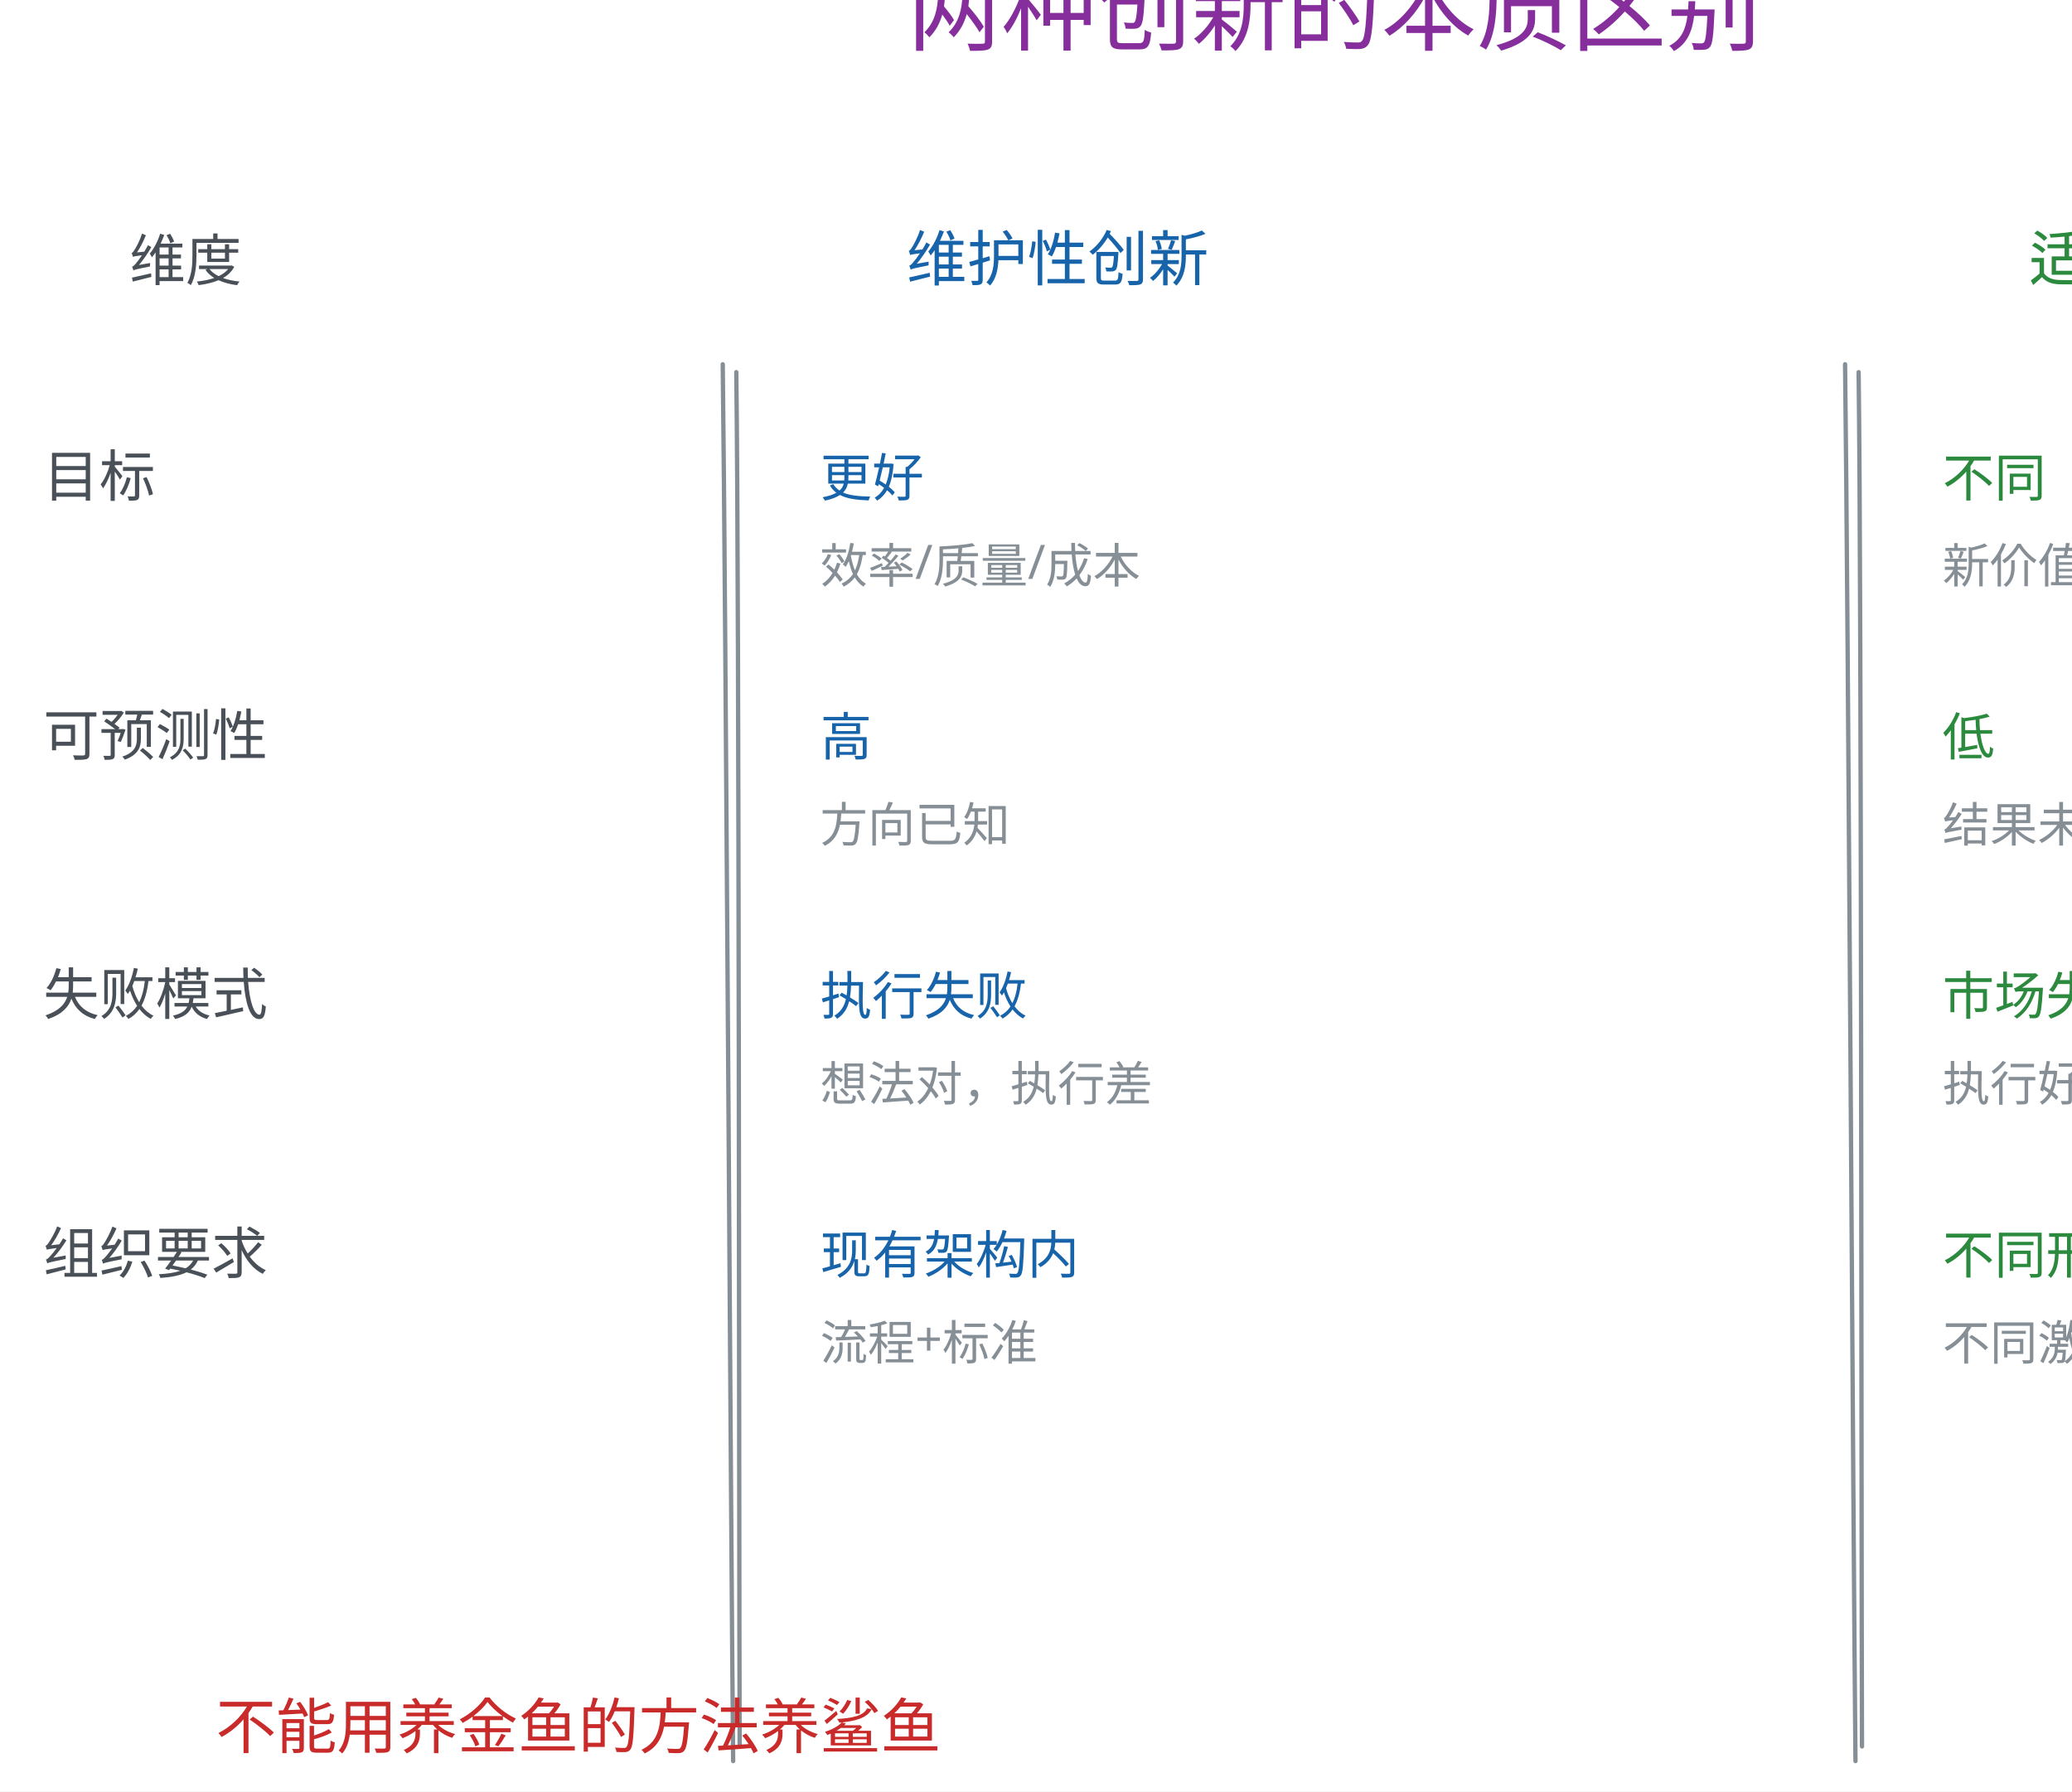
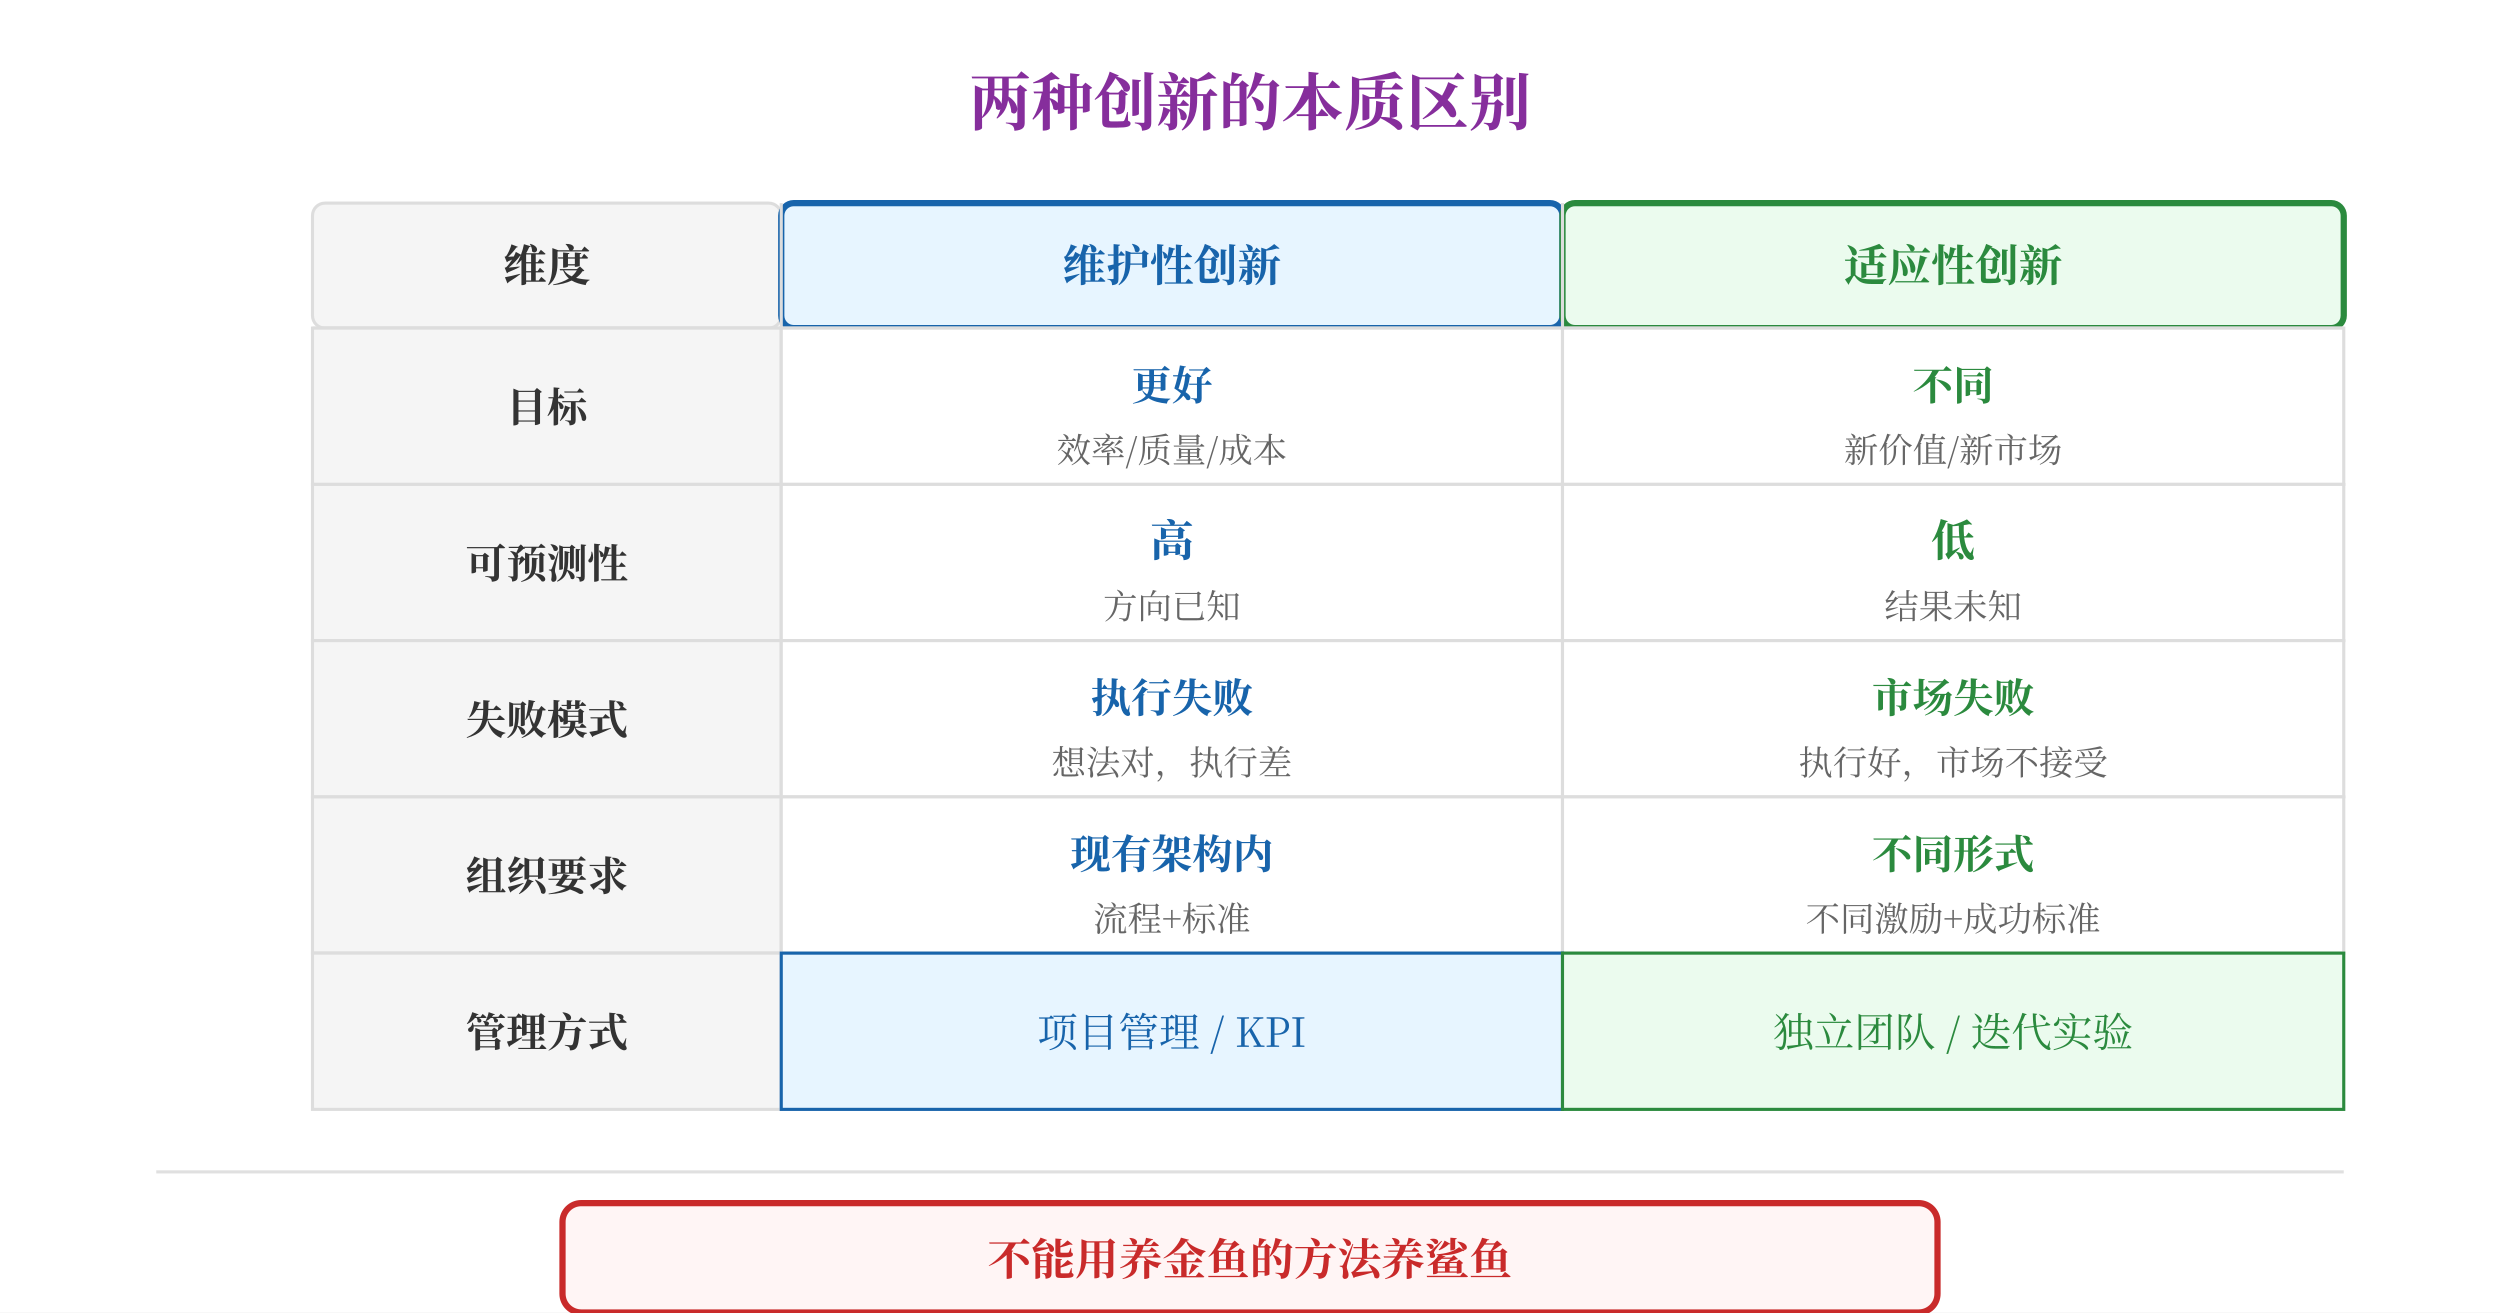
- <svg xmlns="http://www.w3.org/2000/svg" version="1.1" viewBox="0 0 480 415" width="480" height="415">
-   <defs>
-     <style>
-       @font-face {
-         font-family: "Virgil";
-         src: url("https://excalidraw.com/Virgil.woff2");
-       }
-       @font-face {
-         font-family: "Cascadia";
-         src: url("https://excalidraw.com/Cascadia.woff2");
-       }
-     </style>
-   </defs>
-   <rect x="0" y="0" width="480" height="415" fill="#ffffff" />
-   <g transform="translate(210 10) rotate(0 0 0)">
-     <text x="0" y="NaN" font-family="Virgil, Segoe UI Emoji" font-size="22px" fill="#862e9c" text-anchor="start" style="white-space: pre;" direction="ltr">两种创新的本质区别</text>
-   </g>
-   <g transform="translate(30 65) rotate(0 0 0)">
-     <text x="0" y="NaN" font-family="Virgil, Segoe UI Emoji" font-size="13px" fill="#495057" text-anchor="start" style="white-space: pre;" direction="ltr">维度</text>
-   </g>
-   <g transform="translate(210 65) rotate(0 0 0)">
-     <text x="0" y="NaN" font-family="Virgil, Segoe UI Emoji" font-size="14px" fill="#1864ab" text-anchor="start" style="white-space: pre;" direction="ltr">维护性创新</text>
-   </g>
-   <g transform="translate(470 65) rotate(0 0 0)">
-     <text x="0" y="NaN" font-family="Virgil, Segoe UI Emoji" font-size="14px" fill="#2b8a3e" text-anchor="start" style="white-space: pre;" direction="ltr">适应性创新</text>
-   </g>
-   <g stroke-linecap="round">
-     <g transform="translate(170 85) rotate(0 0 160)">
-       <path d="M0.57 1.2 C1.26 54.85, 1.17 266.55, 1.35 319.55 M-2.57 -0.62 C-1.88 53.68, -0.7 269.19, -0.16 322.94" stroke="#868e96" stroke-width="1" fill="none" />
-     </g>
-   </g>
-   <g stroke-linecap="round">
-     <g transform="translate(430 85) rotate(0 0 160)">
-       <path d="M0.57 1.2 C1.26 54.85, 1.17 266.55, 1.35 319.55 M-2.57 -0.62 C-1.88 53.68, -0.7 269.19, -0.16 322.94" stroke="#868e96" stroke-width="1" fill="none" />
-     </g>
-   </g>
-   <g transform="translate(10 115) rotate(0 0 0)">
-     <text x="0" y="NaN" font-family="Virgil, Segoe UI Emoji" font-size="13px" fill="#495057" text-anchor="start" style="white-space: pre;" direction="ltr">目标</text>
-   </g>
-   <g transform="translate(190 115) rotate(0 0 0)">
-     <text x="0" y="NaN" font-family="Virgil, Segoe UI Emoji" font-size="12px" fill="#1864ab" text-anchor="start" style="white-space: pre;" direction="ltr">更好</text>
-   </g>
-   <g transform="translate(190 135) rotate(0 0 0)">
-     <text x="0" y="NaN" font-family="Virgil, Segoe UI Emoji" font-size="11px" fill="#868e96" text-anchor="start" style="white-space: pre;" direction="ltr">效率/质量/成本</text>
-   </g>
-   <g transform="translate(450 115) rotate(0 0 0)">
-     <text x="0" y="NaN" font-family="Virgil, Segoe UI Emoji" font-size="12px" fill="#2b8a3e" text-anchor="start" style="white-space: pre;" direction="ltr">不同</text>
-   </g>
-   <g transform="translate(450 135) rotate(0 0 0)">
-     <text x="0" y="NaN" font-family="Virgil, Segoe UI Emoji" font-size="11px" fill="#868e96" text-anchor="start" style="white-space: pre;" direction="ltr">新价值/新市场</text>
-   </g>
-   <g transform="translate(10 175) rotate(0 0 0)">
-     <text x="0" y="NaN" font-family="Virgil, Segoe UI Emoji" font-size="13px" fill="#495057" text-anchor="start" style="white-space: pre;" direction="ltr">可预测性</text>
-   </g>
-   <g transform="translate(190 175) rotate(0 0 0)">
-     <text x="0" y="NaN" font-family="Virgil, Segoe UI Emoji" font-size="12px" fill="#1864ab" text-anchor="start" style="white-space: pre;" direction="ltr">高</text>
-   </g>
-   <g transform="translate(190 195) rotate(0 0 0)">
-     <text x="0" y="NaN" font-family="Virgil, Segoe UI Emoji" font-size="11px" fill="#868e96" text-anchor="start" style="white-space: pre;" direction="ltr">方向已知</text>
-   </g>
-   <g transform="translate(450 175) rotate(0 0 0)">
-     <text x="0" y="NaN" font-family="Virgil, Segoe UI Emoji" font-size="12px" fill="#2b8a3e" text-anchor="start" style="white-space: pre;" direction="ltr">低</text>
-   </g>
-   <g transform="translate(450 195) rotate(0 0 0)">
-     <text x="0" y="NaN" font-family="Virgil, Segoe UI Emoji" font-size="11px" fill="#868e96" text-anchor="start" style="white-space: pre;" direction="ltr">结果未知</text>
-   </g>
-   <g transform="translate(10 235) rotate(0 0 0)">
-     <text x="0" y="NaN" font-family="Virgil, Segoe UI Emoji" font-size="13px" fill="#495057" text-anchor="start" style="white-space: pre;" direction="ltr">失败模式</text>
-   </g>
-   <g transform="translate(190 235) rotate(0 0 0)">
-     <text x="0" y="NaN" font-family="Virgil, Segoe UI Emoji" font-size="12px" fill="#1864ab" text-anchor="start" style="white-space: pre;" direction="ltr">执行失败</text>
-   </g>
-   <g transform="translate(190 255) rotate(0 0 0)">
-     <text x="0" y="NaN" font-family="Virgil, Segoe UI Emoji" font-size="11px" fill="#868e96" text-anchor="start" style="white-space: pre;" direction="ltr">想法对，执行差</text>
-   </g>
-   <g transform="translate(450 235) rotate(0 0 0)">
-     <text x="0" y="NaN" font-family="Virgil, Segoe UI Emoji" font-size="12px" fill="#2b8a3e" text-anchor="start" style="white-space: pre;" direction="ltr">市场失败</text>
-   </g>
-   <g transform="translate(450 255) rotate(0 0 0)">
-     <text x="0" y="NaN" font-family="Virgil, Segoe UI Emoji" font-size="11px" fill="#868e96" text-anchor="start" style="white-space: pre;" direction="ltr">执行好，市场不接受</text>
-   </g>
-   <g transform="translate(10 295) rotate(0 0 0)">
-     <text x="0" y="NaN" font-family="Virgil, Segoe UI Emoji" font-size="13px" fill="#495057" text-anchor="start" style="white-space: pre;" direction="ltr">组织要求</text>
-   </g>
-   <g transform="translate(190 295) rotate(0 0 0)">
-     <text x="0" y="NaN" font-family="Virgil, Segoe UI Emoji" font-size="12px" fill="#1864ab" text-anchor="start" style="white-space: pre;" direction="ltr">现有架构内</text>
-   </g>
-   <g transform="translate(190 315) rotate(0 0 0)">
-     <text x="0" y="NaN" font-family="Virgil, Segoe UI Emoji" font-size="11px" fill="#868e96" text-anchor="start" style="white-space: pre;" direction="ltr">流程+标准</text>
-   </g>
-   <g transform="translate(450 295) rotate(0 0 0)">
-     <text x="0" y="NaN" font-family="Virgil, Segoe UI Emoji" font-size="12px" fill="#2b8a3e" text-anchor="start" style="white-space: pre;" direction="ltr">不同形式</text>
-   </g>
-   <g transform="translate(450 315) rotate(0 0 0)">
-     <text x="0" y="NaN" font-family="Virgil, Segoe UI Emoji" font-size="11px" fill="#868e96" text-anchor="start" style="white-space: pre;" direction="ltr">不同激励+标准</text>
-   </g>
-   <g transform="translate(50 405) rotate(0 0 0)">
-     <text x="0" y="NaN" font-family="Virgil, Segoe UI Emoji" font-size="14px" fill="#c92a2a" text-anchor="start" style="white-space: pre;" direction="ltr">不能用养金鱼的方法养鲨鱼</text>
-   </g>
+ <svg xmlns="http://www.w3.org/2000/svg" viewBox="0 0 800 420" style="font-family: 'Noto Serif CJK SC', serif; background: #fefefe;">
+   <rect width="800" height="420" fill="white" />
+   <text x="400" y="40" text-anchor="middle" font-size="20" font-weight="bold" fill="#862e9c">两种创新的本质区别</text>
+   <rect x="100" y="65" width="150" height="40" rx="4" fill="#f5f5f5" stroke="#ddd" stroke-width="1" />
+   <text x="175" y="90" text-anchor="middle" font-size="14" font-weight="bold" fill="#333">维度</text>
+   <rect x="250" y="65" width="250" height="40" rx="4" fill="#e7f5ff" stroke="#1864ab" stroke-width="2" />
+   <text x="375" y="90" text-anchor="middle" font-size="14" font-weight="bold" fill="#1864ab">维护性创新</text>
+   <rect x="500" y="65" width="250" height="40" rx="4" fill="#ebfbee" stroke="#2b8a3e" stroke-width="2" />
+   <text x="625" y="90" text-anchor="middle" font-size="14" font-weight="bold" fill="#2b8a3e">适应性创新</text>
+   <line x1="100" y1="105" x2="750" y2="105" stroke="#ddd" stroke-width="1" />
+   <line x1="250" y1="65" x2="250" y2="355" stroke="#ddd" stroke-width="1" />
+   <line x1="500" y1="65" x2="500" y2="355" stroke="#ddd" stroke-width="1" />
+   <rect x="100" y="105" width="150" height="50" rx="0" fill="#f5f5f5" stroke="#ddd" stroke-width="1" />
+   <text x="175" y="135" text-anchor="middle" font-size="13" font-weight="bold" fill="#333">目标</text>
+   <rect x="250" y="105" width="250" height="50" rx="0" fill="#fff" stroke="#ddd" stroke-width="1" />
+   <text x="375" y="128" text-anchor="middle" font-size="13" font-weight="bold" fill="#1864ab">更好</text>
+   <text x="375" y="148" text-anchor="middle" font-size="11" fill="#666">效率/质量/成本</text>
+   <rect x="500" y="105" width="250" height="50" rx="0" fill="#fff" stroke="#ddd" stroke-width="1" />
+   <text x="625" y="128" text-anchor="middle" font-size="13" font-weight="bold" fill="#2b8a3e">不同</text>
+   <text x="625" y="148" text-anchor="middle" font-size="11" fill="#666">新价值/新市场</text>
+   <rect x="100" y="155" width="150" height="50" rx="0" fill="#f5f5f5" stroke="#ddd" stroke-width="1" />
+   <text x="175" y="185" text-anchor="middle" font-size="13" font-weight="bold" fill="#333">可预测性</text>
+   <rect x="250" y="155" width="250" height="50" rx="0" fill="#fff" stroke="#ddd" stroke-width="1" />
+   <text x="375" y="178" text-anchor="middle" font-size="14" font-weight="bold" fill="#1864ab">高</text>
+   <text x="375" y="198" text-anchor="middle" font-size="11" fill="#666">方向已知</text>
+   <rect x="500" y="155" width="250" height="50" rx="0" fill="#fff" stroke="#ddd" stroke-width="1" />
+   <text x="625" y="178" text-anchor="middle" font-size="14" font-weight="bold" fill="#2b8a3e">低</text>
+   <text x="625" y="198" text-anchor="middle" font-size="11" fill="#666">结果未知</text>
+   <rect x="100" y="205" width="150" height="50" rx="0" fill="#f5f5f5" stroke="#ddd" stroke-width="1" />
+   <text x="175" y="235" text-anchor="middle" font-size="13" font-weight="bold" fill="#333">失败模式</text>
+   <rect x="250" y="205" width="250" height="50" rx="0" fill="#fff" stroke="#ddd" stroke-width="1" />
+   <text x="375" y="228" text-anchor="middle" font-size="13" font-weight="bold" fill="#1864ab">执行失败</text>
+   <text x="375" y="248" text-anchor="middle" font-size="11" fill="#666">想法对，执行差</text>
+   <rect x="500" y="205" width="250" height="50" rx="0" fill="#fff" stroke="#ddd" stroke-width="1" />
+   <text x="625" y="228" text-anchor="middle" font-size="13" font-weight="bold" fill="#2b8a3e">市场失败</text>
+   <text x="625" y="248" text-anchor="middle" font-size="11" fill="#666">执行好，市场不接受</text>
+   <rect x="100" y="255" width="150" height="50" rx="0" fill="#f5f5f5" stroke="#ddd" stroke-width="1" />
+   <text x="175" y="285" text-anchor="middle" font-size="13" font-weight="bold" fill="#333">组织要求</text>
+   <rect x="250" y="255" width="250" height="50" rx="0" fill="#fff" stroke="#ddd" stroke-width="1" />
+   <text x="375" y="278" text-anchor="middle" font-size="13" font-weight="bold" fill="#1864ab">现有架构内</text>
+   <text x="375" y="298" text-anchor="middle" font-size="11" fill="#666">流程+标准</text>
+   <rect x="500" y="255" width="250" height="50" rx="0" fill="#fff" stroke="#ddd" stroke-width="1" />
+   <text x="625" y="278" text-anchor="middle" font-size="13" font-weight="bold" fill="#2b8a3e">不同形式</text>
+   <text x="625" y="298" text-anchor="middle" font-size="11" fill="#666">不同激励+成功标准</text>
+   <rect x="100" y="305" width="150" height="50" rx="0" fill="#f5f5f5" stroke="#ddd" stroke-width="1" />
+   <text x="175" y="335" text-anchor="middle" font-size="13" font-weight="bold" fill="#333">管理方式</text>
+   <rect x="250" y="305" width="250" height="50" rx="0" fill="#e7f5ff" stroke="#1864ab" stroke-width="1" />
+   <text x="375" y="335" text-anchor="middle" font-size="13" fill="#1864ab">项目管理 / KPI</text>
+   <rect x="500" y="305" width="250" height="50" rx="0" fill="#ebfbee" stroke="#2b8a3e" stroke-width="1" />
+   <text x="625" y="335" text-anchor="middle" font-size="13" fill="#2b8a3e">独立团队 / 迭代实验</text>
+   <line x1="50" y1="375" x2="750" y2="375" stroke="#e0e0e0" stroke-width="1" />
+   <rect x="180" y="385" width="440" height="35" rx="6" fill="#fff5f5" stroke="#c92a2a" stroke-width="2" />
+   <text x="400" y="408" text-anchor="middle" font-size="14" font-weight="bold" fill="#c92a2a">不能用养金鱼的方法养鲨鱼</text>
</svg>
